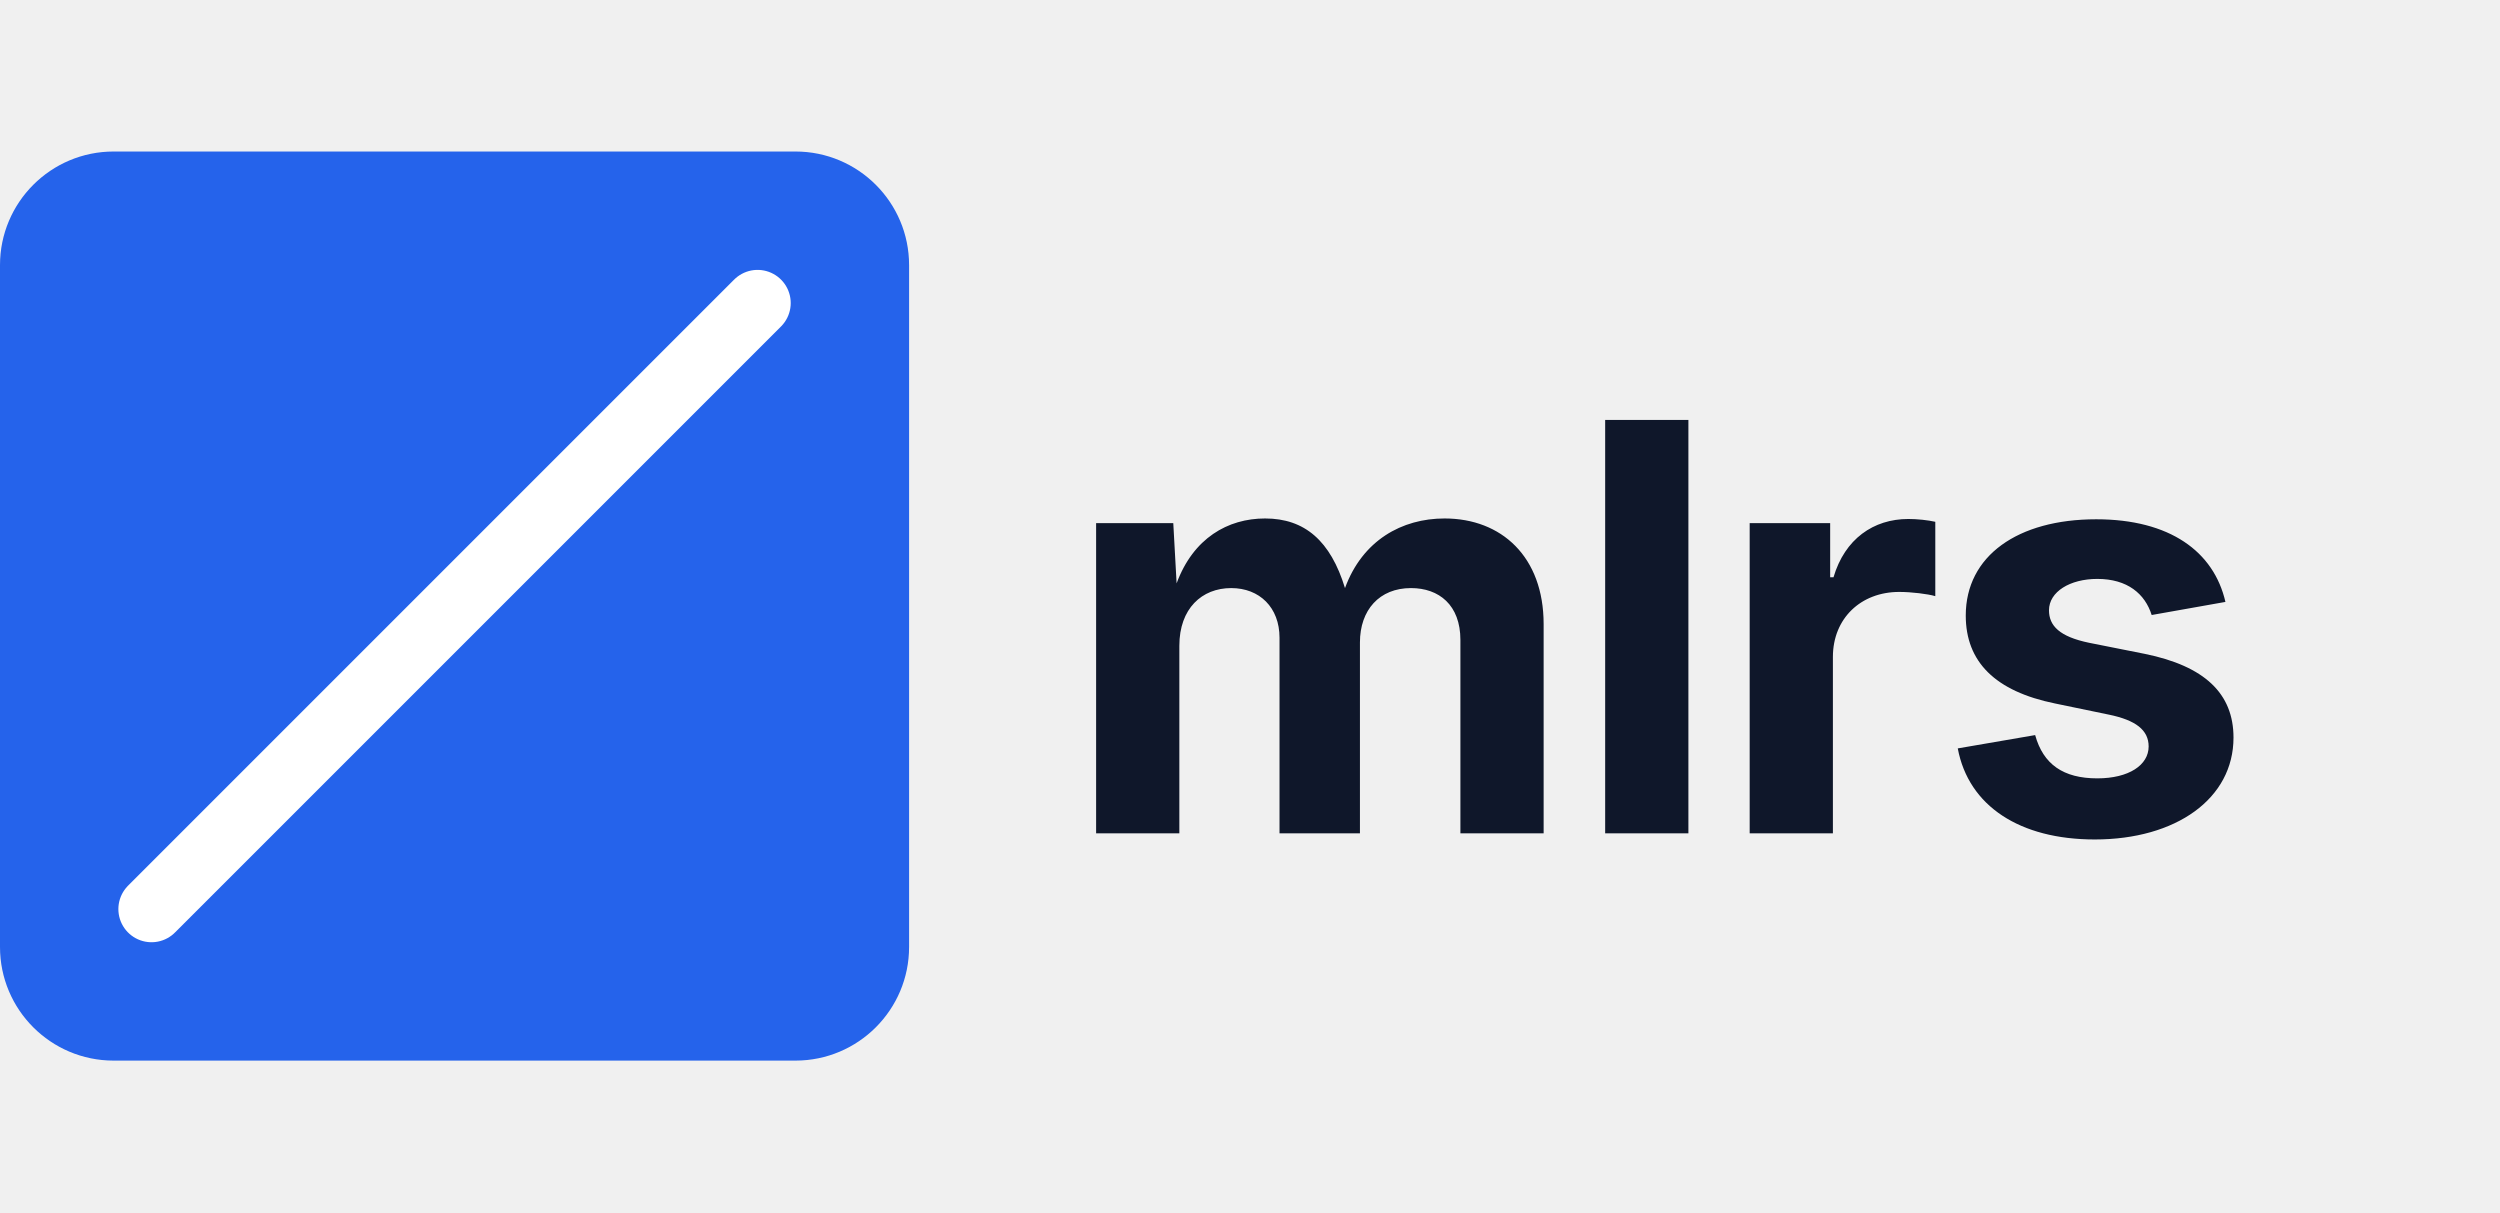
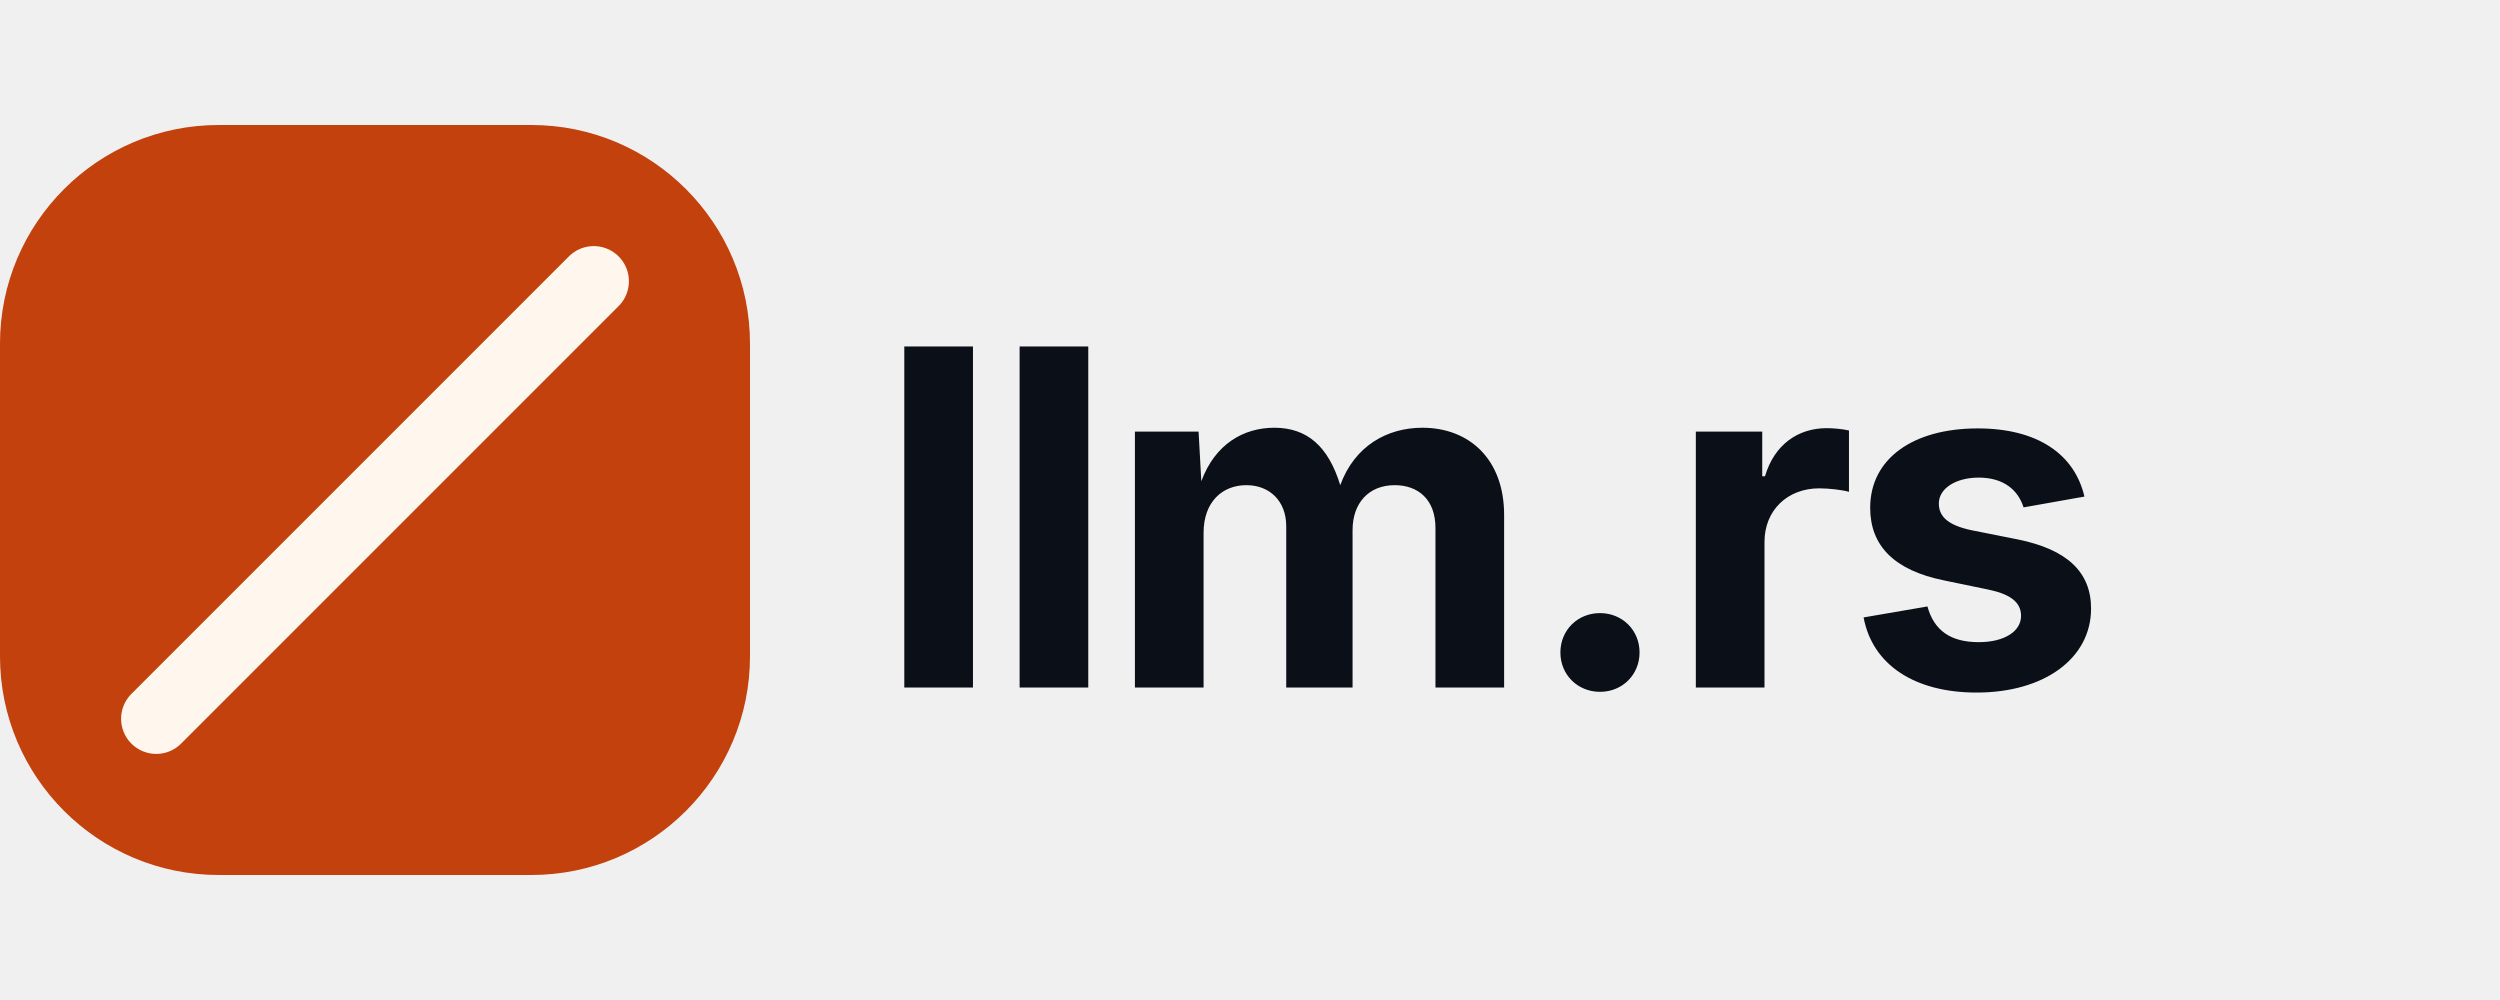
- <svg xmlns="http://www.w3.org/2000/svg" width="528" height="256" viewBox="0 0 528 256" role="img" aria-label="mlrs">
-   <rect x="0" y="32" width="192" height="192" rx="24" fill="#2563EB" />
-   <line x1="160" y1="64" x2="32" y2="192" stroke="#FFFFFF" stroke-width="14" stroke-linecap="round" />
-   <text x="224" y="176" font-family="Inter, 'Helvetica Neue', Helvetica, Arial, sans-serif" font-size="120" font-weight="700" letter-spacing="-2" fill="#0F172A">mlrs</text>
+ <svg xmlns="http://www.w3.org/2000/svg" width="640" height="256" viewBox="0 0 640 256" role="img" aria-label="llm.rs">
+   <rect x="0" y="32" width="192" height="192" rx="56" fill="#C2410C" />
+   <line x1="152" y1="72" x2="40" y2="184" stroke="#FFF7ED" stroke-width="18" stroke-linecap="round" />
+   <text x="224" y="176" font-family="Inter, 'Helvetica Neue', Helvetica, Arial, sans-serif" font-size="120" font-weight="700" letter-spacing="-3" fill="#0B1018">llm.rs</text>
</svg>
